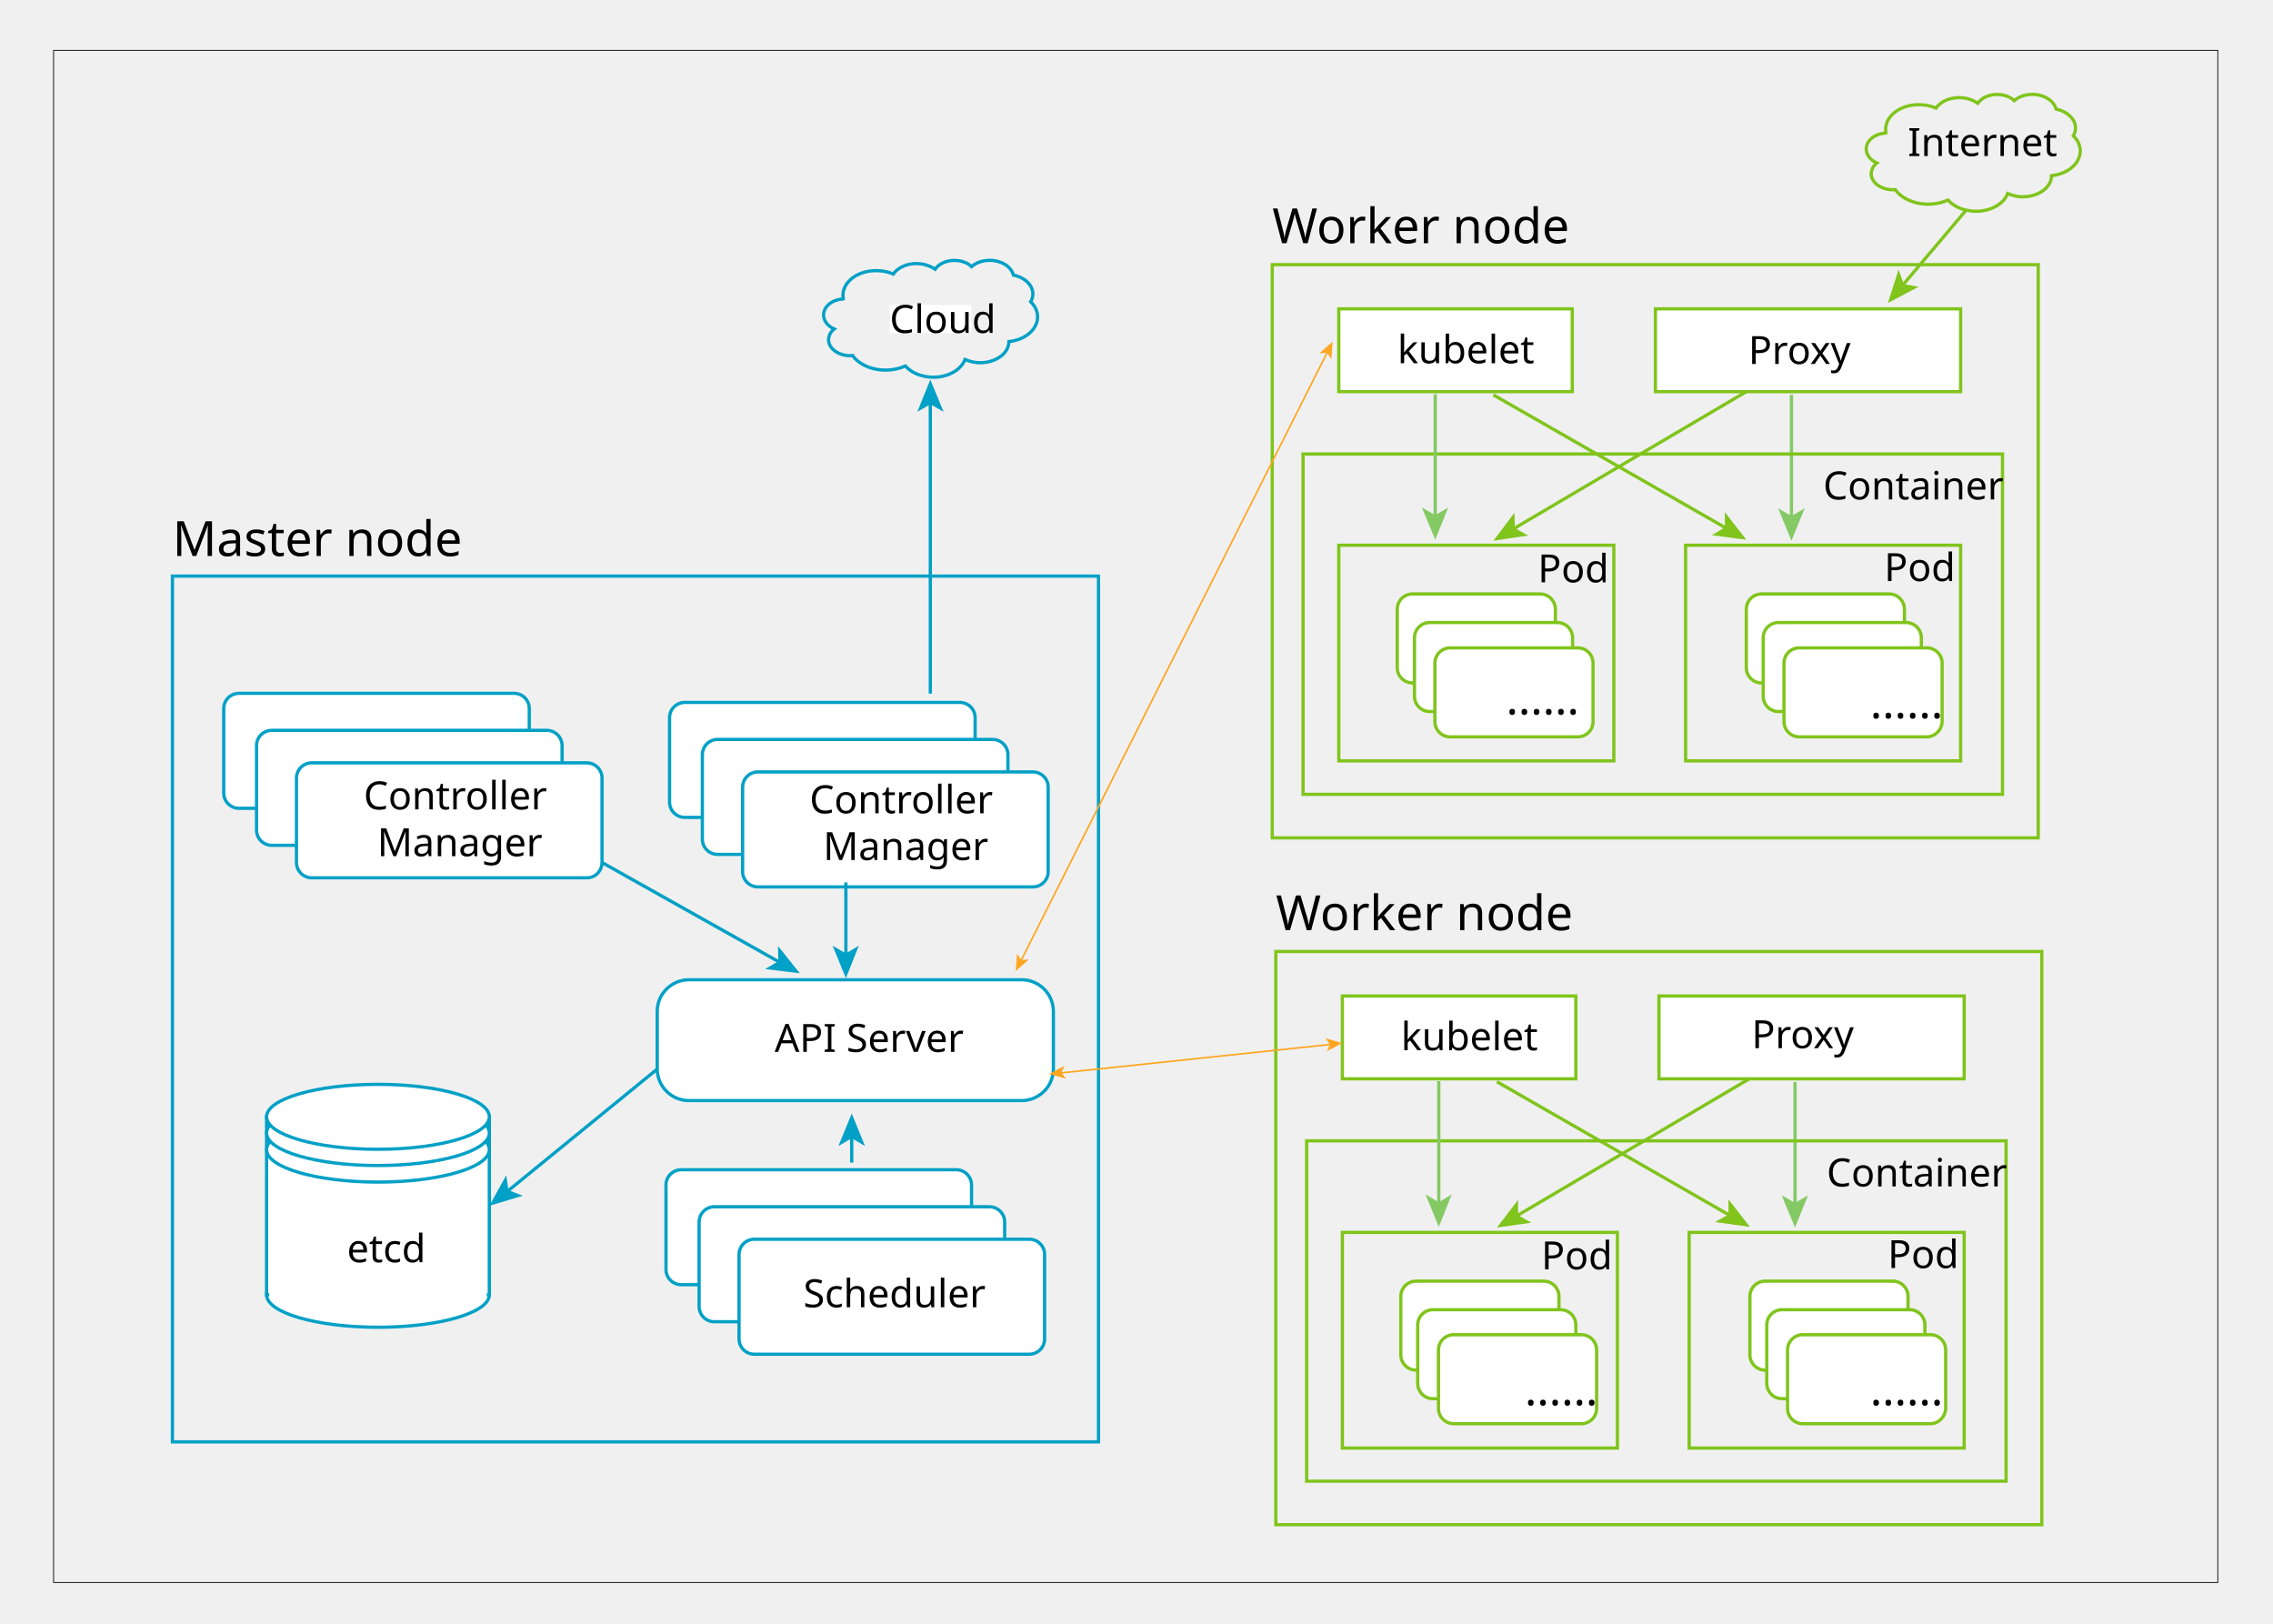
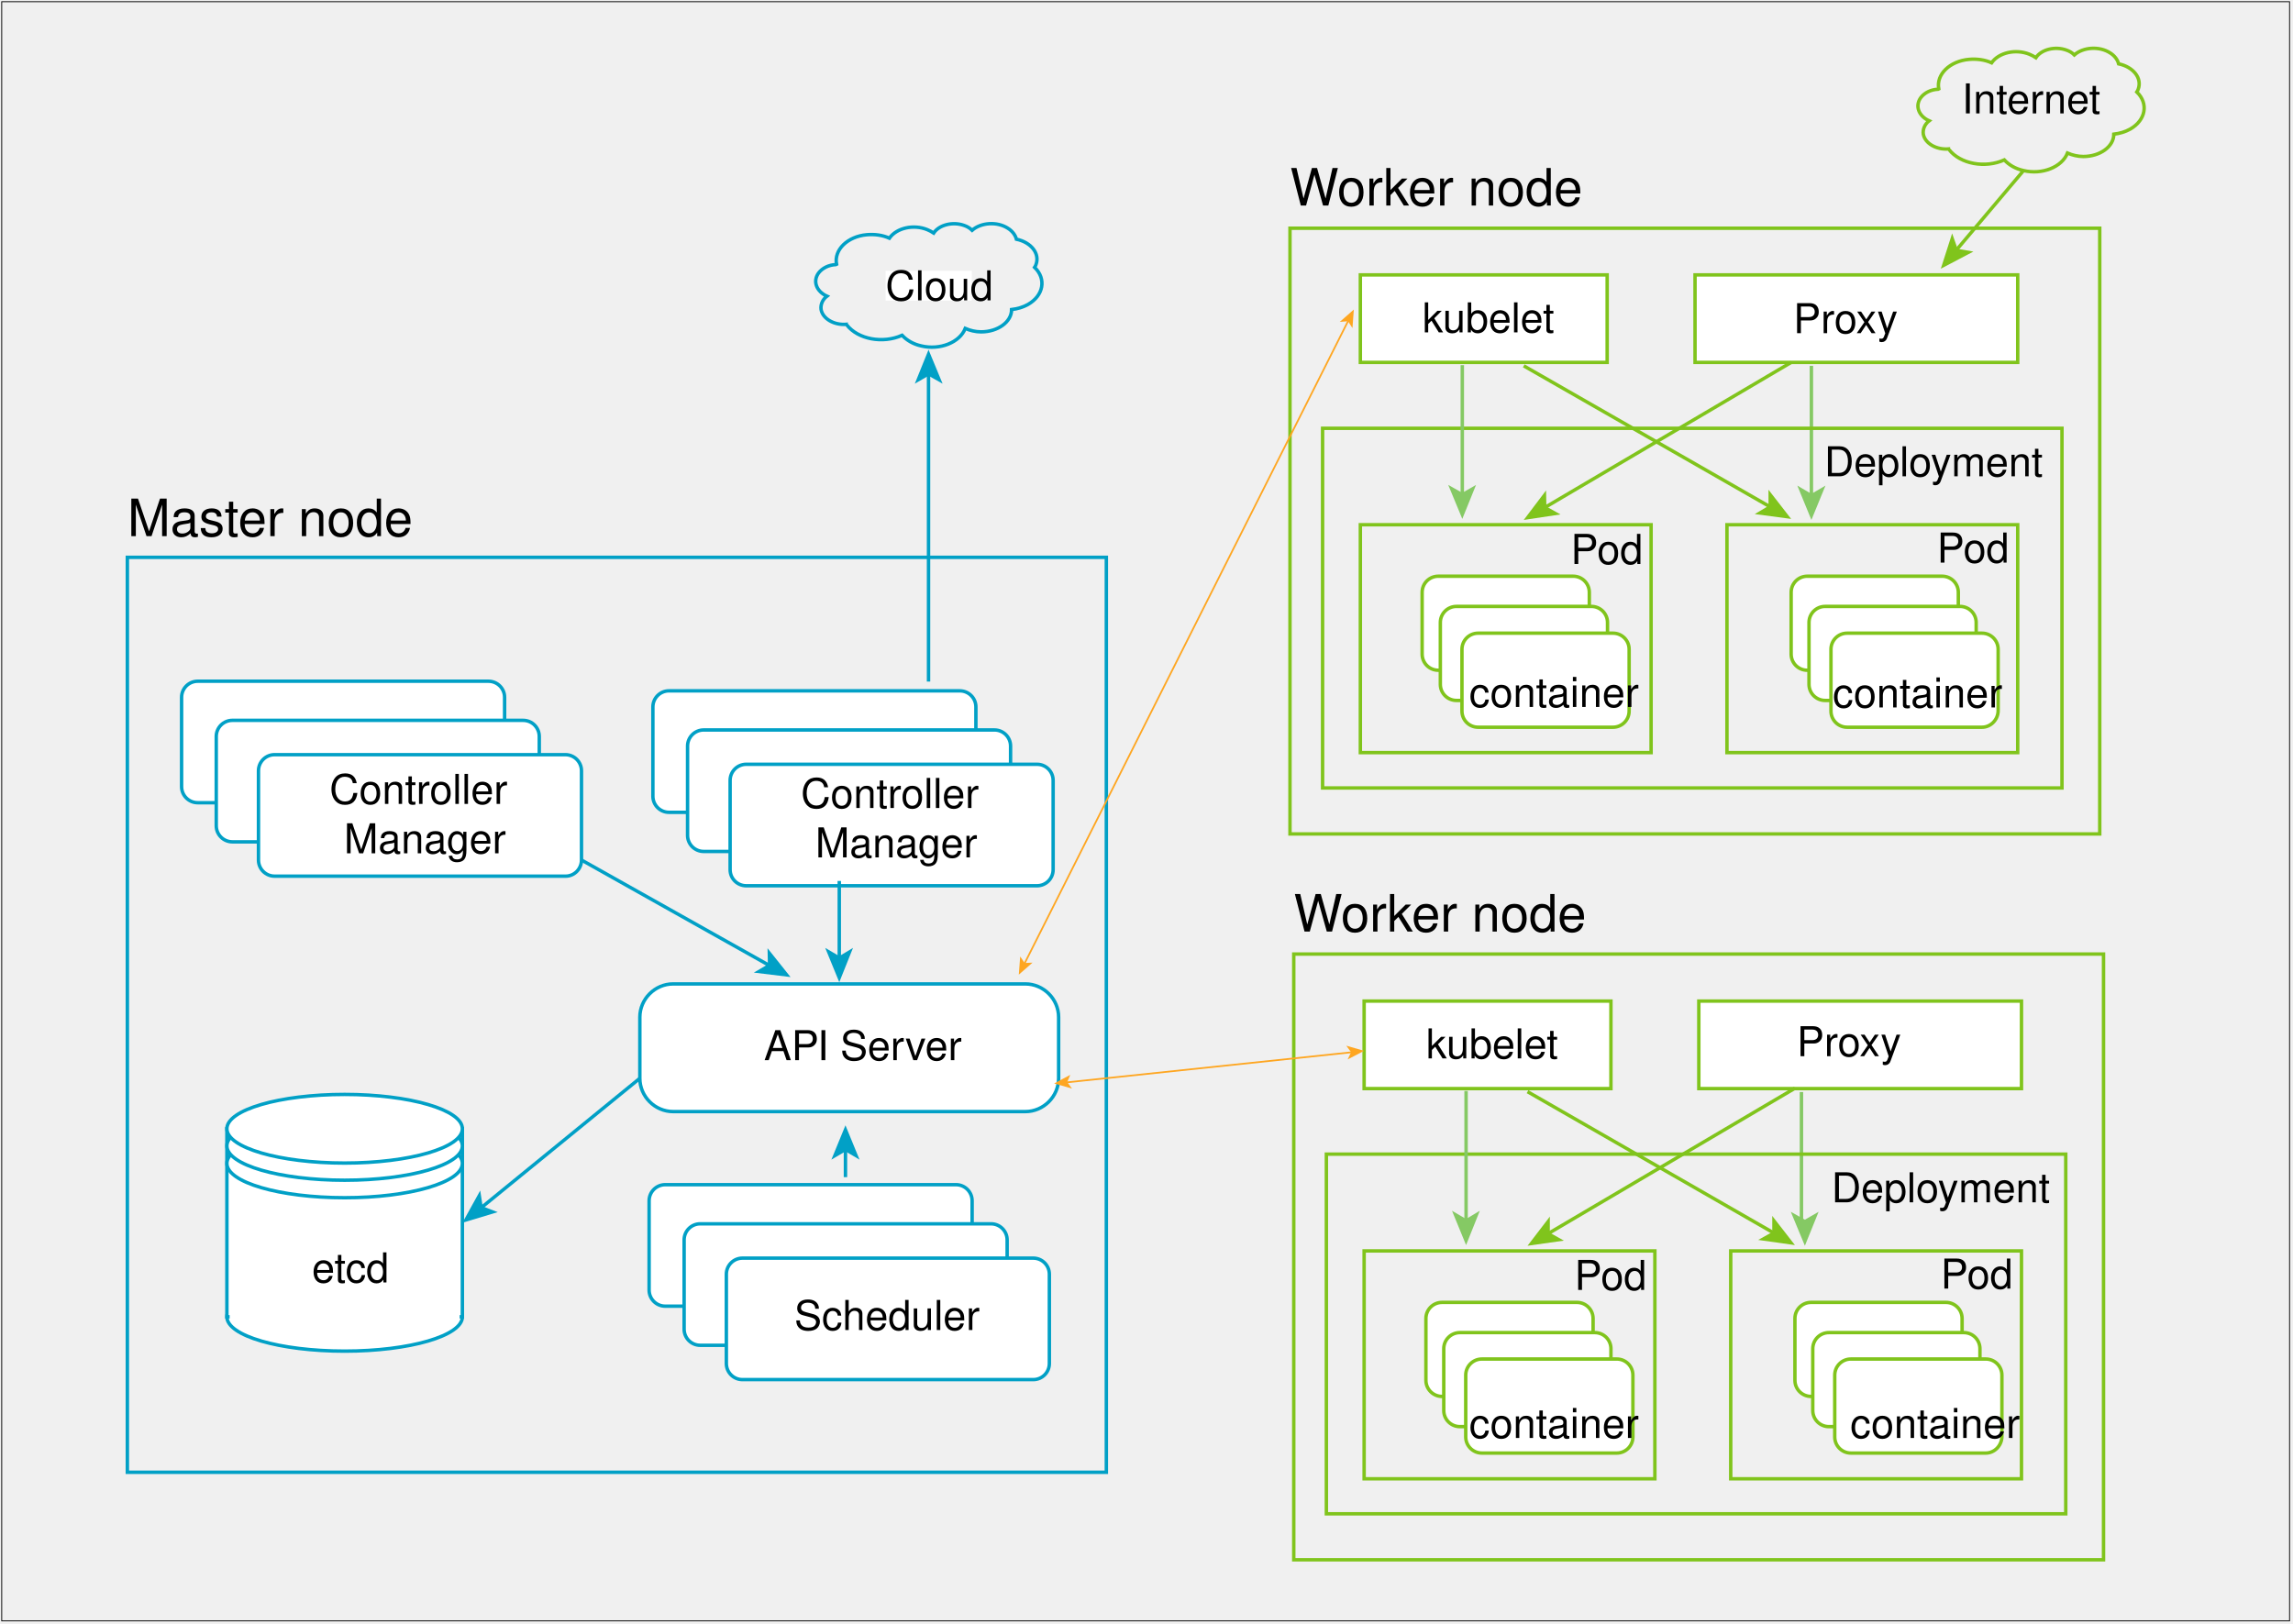
- <svg xmlns="http://www.w3.org/2000/svg" version="1.1" id="Layer_1" x="0px" y="0px" viewBox="0 0 700 500" style="enable-background:new 0 0 700 500;" xml:space="preserve">
-   <style type="text/css">
- 	.st0{fill:none;stroke:#7DB6D6;stroke-width:1.045;stroke-miterlimit:10;stroke-dasharray:2.089,1.045;}
- 	.st1{fill:none;stroke:#7DB6D6;stroke-miterlimit:10;stroke-dasharray:2,1;}
- 	.st2{fill:none;stroke:#01A0C6;stroke-miterlimit:10;}
- 	.st3{fill:#FFFFFF;stroke:#01A0C6;stroke-miterlimit:10;}
- 	.st4{font-family:'MyriadPro-Regular';}
- 	.st5{font-size:12px;}
- 	.st6{fill:#FFFFFF;stroke:#FFFFFF;stroke-width:2;stroke-miterlimit:10;}
- 	.st7{font-size:15px;}
- 	.st8{fill:none;stroke:#85C964;stroke-miterlimit:10;}
- 	.st9{fill:#85C964;}
- 	.st10{fill:none;stroke:#80C41C;stroke-miterlimit:10;}
- 	.st11{fill:#FFFFFF;stroke:#80C41C;stroke-miterlimit:10;}
- 	.st12{fill:none;}
- 	.st13{fill:#80C41C;}
- 	.st14{fill:none;stroke:#FEA621;stroke-width:0.5;stroke-miterlimit:10;}
- 	.st15{fill:#FEA621;}
- 	.st16{fill:#01A0C6;}
- 	.st17{font-size:14px;}
- 	.st18{fill:#FFFFFF;}
- 	.st19{fill:none;stroke:#80C41C;stroke-miterlimit:8;}
- 	.st20{fill:none;stroke:#01A0C6;stroke-miterlimit:8;}
- 	.st21{fill:none;stroke:#000000;stroke-width:0.25;stroke-miterlimit:10;}
- </style>
-   <path id="XMLID_55_" class="st0" d="M327.8,107" />
-   <path id="XMLID_38_" class="st1" d="M328.1,113.2" />
-   <rect x="53.1" y="177.4" class="st2" width="285.2" height="266.6" />
-   <g>
-     <g>
-       <path class="st3" d="M158.3,248.9H73.6c-2.6,0-4.7-2.1-4.7-4.7v-26c0-2.6,2.1-4.7,4.7-4.7h84.7c2.6,0,4.7,2.1,4.7,4.7v26    C163,246.8,160.9,248.9,158.3,248.9z" />
-       <path class="st3" d="M168.4,260.3H83.7c-2.6,0-4.7-2.1-4.7-4.7v-26c0-2.6,2.1-4.7,4.7-4.7h84.7c2.6,0,4.7,2.1,4.7,4.7v26    C173.1,258.2,171,260.3,168.4,260.3z" />
-       <path class="st3" d="M180.8,270.3H96c-2.6,0-4.7-2.1-4.7-4.7v-26c0-2.6,2.1-4.7,4.7-4.7h84.7c2.6,0,4.7,2.1,4.7,4.7v26    C185.4,268.2,183.3,270.3,180.8,270.3z" />
-     </g>
-     <text transform="matrix(1 0 0 1 111.9868 249.2421)">
-       <tspan x="0" y="0" class="st4 st5">Controller </tspan>
-       <tspan x="4.2" y="14.4" class="st4 st5">Manager</tspan>
-     </text>
-   </g>
-   <g>
-     <g>
-       <path class="st3" d="M295.6,251.7h-84.7c-2.6,0-4.7-2.1-4.7-4.7v-26c0-2.6,2.1-4.7,4.7-4.7h84.7c2.6,0,4.7,2.1,4.7,4.7v26    C300.3,249.6,298.2,251.7,295.6,251.7z" />
-       <path class="st3" d="M305.8,263.1H221c-2.6,0-4.7-2.1-4.7-4.7v-26c0-2.6,2.1-4.7,4.7-4.7h84.7c2.6,0,4.7,2.1,4.7,4.7v26    C310.4,261,308.3,263.1,305.8,263.1z" />
-       <path class="st3" d="M318.1,273.1h-84.7c-2.6,0-4.7-2.1-4.7-4.7v-26c0-2.6,2.1-4.7,4.7-4.7h84.7c2.6,0,4.7,2.1,4.7,4.7v26    C322.8,271,320.7,273.1,318.1,273.1z" />
-     </g>
-     <text transform="matrix(1 0 0 1 249.3105 250.4329)">
-       <tspan x="0" y="0" class="st4 st5">Controller </tspan>
-       <tspan x="4.2" y="14.4" class="st4 st5">Manager</tspan>
-     </text>
-   </g>
-   <g>
-     <ellipse class="st3" cx="116.4" cy="398.7" rx="34.3" ry="10" />
-     <rect x="82.1" y="343.9" class="st3" width="68.6" height="54.8" />
-     <line class="st6" x1="82.9" y1="398.7" x2="149.9" y2="398.7" />
-     <ellipse class="st3" cx="116.4" cy="354" rx="34.3" ry="10" />
-     <ellipse class="st3" cx="116.4" cy="348.9" rx="34.3" ry="10" />
-     <ellipse class="st3" cx="116.4" cy="343.9" rx="34.3" ry="10" />
-   </g>
-   <text transform="matrix(1 0 0 1 106.8689 388.6827)" class="st4 st5">etcd</text>
-   <path class="st3" d="M314.7,338.9H212.1c-5.3,0-9.7-4.4-9.7-9.7v-17.8c0-5.3,4.4-9.7,9.7-9.7h102.6c5.3,0,9.7,4.4,9.7,9.7v17.8  C324.4,334.5,320,338.9,314.7,338.9z" />
-   <text transform="matrix(1 0 0 1 238.549 323.9108)" class="st4 st5">API Server</text>
-   <g>
-     <g>
-       <path class="st3" d="M294.5,395.6h-84.7c-2.6,0-4.7-2.1-4.7-4.7v-26c0-2.6,2.1-4.7,4.7-4.7h84.7c2.6,0,4.7,2.1,4.7,4.7v26    C299.2,393.5,297.1,395.6,294.5,395.6z" />
-       <path class="st3" d="M304.7,407h-84.7c-2.6,0-4.7-2.1-4.7-4.7v-26c0-2.6,2.1-4.7,4.7-4.7h84.7c2.6,0,4.7,2.1,4.7,4.7v26    C309.3,404.9,307.2,407,304.7,407z" />
-       <path class="st3" d="M317,417h-84.7c-2.6,0-4.7-2.1-4.7-4.7v-26c0-2.6,2.1-4.7,4.7-4.7H317c2.6,0,4.7,2.1,4.7,4.7v26    C321.7,414.9,319.6,417,317,417z" />
-     </g>
-     <text transform="matrix(1 0 0 1 247.4041 402.5417)" class="st4 st5">Scheduler</text>
-   </g>
-   <text transform="matrix(1 0 0 1 53.1327 171.2151)" class="st4 st7">Master node</text>
-   <g>
-     <g>
-       <g id="XMLID_81_">
-         <g>
-           <path class="st8" d="M551.7,159.4c0-21.9,0-37.8,0-37.8s0,0.1,0,0.1" />
+ <svg xmlns="http://www.w3.org/2000/svg" width="668px" height="473px" viewBox="0 0 668 473" version="1.1">
+   <g id="Page-1" stroke="none" stroke-width="1" fill="none" fill-rule="evenodd">
+     <g id="k8s-archi-diagram">
+       <rect id="Rectangle" stroke="#01A0C6" x="37.1" y="162.4" width="285.2" height="266.6" />
+       <g id="Group" transform="translate(52, 198)">
+         <g fill="#FFFFFF" fill-rule="nonzero" id="Path" stroke="#01A0C6">
+           <path d="M90.3,35.9 L5.6,35.9 C3,35.9 0.9,33.8 0.9,31.2 L0.9,5.2 C0.9,2.6 3,0.5 5.6,0.5 L90.3,0.5 C92.9,0.5 95,2.6 95,5.2 L95,31.2 C95,33.8 92.9,35.9 90.3,35.9 Z" />
+           <path d="M100.4,47.3 L15.7,47.3 C13.1,47.3 11,45.2 11,42.6 L11,16.6 C11,14 13.1,11.9 15.7,11.9 L100.4,11.9 C103,11.9 105.1,14 105.1,16.6 L105.1,42.6 C105.1,45.2 103,47.3 100.4,47.3 Z" />
+           <path d="M112.8,57.3 L28,57.3 C25.4,57.3 23.3,55.2 23.3,52.6 L23.3,26.6 C23.3,24 25.4,21.9 28,21.9 L112.7,21.9 C115.3,21.9 117.4,24 117.4,26.6 L117.4,52.6 C117.4,55.2 115.3,57.3 112.8,57.3 Z" />
+         </g>
+         <g transform="translate(43.9868, 25.2421)" fill="#000000" font-family="Helvetica" font-size="12" font-weight="normal">
+           <text id="Controller">
+             <tspan x="0" y="11">Controller</tspan>
+           </text>
+           <text id="Manager">
+             <tspan x="4.2" y="25.4">Manager</tspan>
+           </text>
+         </g>
+       </g>
+       <g id="Group" transform="translate(190, 201)">
+         <g fill="#FFFFFF" fill-rule="nonzero" id="Path" stroke="#01A0C6">
+           <path d="M89.6,35.7 L4.9,35.7 C2.3,35.7 0.2,33.6 0.2,31 L0.2,5 C0.2,2.4 2.3,0.3 4.9,0.3 L89.6,0.3 C92.2,0.3 94.3,2.4 94.3,5 L94.3,31 C94.3,33.6 92.2,35.7 89.6,35.7 Z" />
+           <path d="M99.8,47.1 L15,47.1 C12.4,47.1 10.3,45 10.3,42.4 L10.3,16.4 C10.3,13.8 12.4,11.7 15,11.7 L99.7,11.7 C102.3,11.7 104.4,13.8 104.4,16.4 L104.4,42.4 C104.4,45 102.3,47.1 99.8,47.1 Z" />
+           <path d="M112.1,57.1 L27.4,57.1 C24.8,57.1 22.7,55 22.7,52.4 L22.7,26.4 C22.7,23.8 24.8,21.7 27.4,21.7 L112.1,21.7 C114.7,21.7 116.8,23.8 116.8,26.4 L116.8,52.4 C116.8,55 114.7,57.1 112.1,57.1 Z" />
+         </g>
+         <g transform="translate(43.3105, 23.4329)" fill="#000000" font-family="Helvetica" font-size="12" font-weight="normal">
+           <text id="Controller">
+             <tspan x="0" y="11">Controller</tspan>
+           </text>
+           <text id="Manager">
+             <tspan x="4.2" y="25.4">Manager</tspan>
+           </text>
+         </g>
+       </g>
+       <g id="Group" transform="translate(66, 318)" fill="#FFFFFF" fill-rule="nonzero">
+         <ellipse id="Oval" stroke="#01A0C6" cx="34.4" cy="65.7" rx="34.3" ry="10" />
+         <rect id="Rectangle" stroke="#01A0C6" x="0.1" y="10.9" width="68.6" height="54.8" />
+         <path d="M0.9,65.7 L67.9,65.7" id="Path" stroke="#FFFFFF" stroke-width="2" />
+         <ellipse id="Oval" stroke="#01A0C6" cx="34.4" cy="21" rx="34.3" ry="10" />
+         <ellipse id="Oval" stroke="#01A0C6" cx="34.4" cy="15.9" rx="34.3" ry="10" />
+         <ellipse id="Oval" stroke="#01A0C6" cx="34.4" cy="10.9" rx="34.3" ry="10" />
+       </g>
+       <text id="etcd" fill="#000000" font-family="Helvetica" font-size="12" font-weight="normal">
+         <tspan x="90.869" y="373.683">etcd</tspan>
+       </text>
+       <path d="M298.7,323.9 L196.1,323.9 C190.8,323.9 186.4,319.5 186.4,314.2 L186.4,296.4 C186.4,291.1 190.8,286.7 196.1,286.7 L298.7,286.7 C304,286.7 308.4,291.1 308.4,296.4 L308.4,314.2 C308.4,319.5 304,323.9 298.7,323.9 Z" id="Path" stroke="#01A0C6" fill="#FFFFFF" fill-rule="nonzero" />
+       <text id="API-Server" fill="#000000" font-family="Helvetica" font-size="12" font-weight="normal">
+         <tspan x="222.549" y="308.911">API Server</tspan>
+       </text>
+       <g id="Group" transform="translate(189, 345)">
+         <g fill="#FFFFFF" fill-rule="nonzero" id="Path" stroke="#01A0C6">
+           <path d="M89.5,35.6 L4.8,35.6 C2.2,35.6 0.1,33.5 0.1,30.9 L0.1,4.9 C0.1,2.3 2.2,0.2 4.8,0.2 L89.5,0.2 C92.1,0.2 94.2,2.3 94.2,4.9 L94.2,30.9 C94.2,33.5 92.1,35.6 89.5,35.6 Z" />
+           <path d="M99.7,47 L15,47 C12.4,47 10.3,44.9 10.3,42.3 L10.3,16.3 C10.3,13.7 12.4,11.6 15,11.6 L99.7,11.6 C102.3,11.6 104.4,13.7 104.4,16.3 L104.4,42.3 C104.3,44.9 102.2,47 99.7,47 Z" />
+           <path d="M112,57 L27.3,57 C24.7,57 22.6,54.9 22.6,52.3 L22.6,26.3 C22.6,23.7 24.7,21.6 27.3,21.6 L112,21.6 C114.6,21.6 116.7,23.7 116.7,26.3 L116.7,52.3 C116.7,54.9 114.6,57 112,57 Z" />
+         </g>
+         <text id="Scheduler" fill="#000000" font-family="Helvetica" font-size="12" font-weight="normal">
+           <tspan x="42.404" y="42.542">Scheduler</tspan>
+         </text>
+       </g>
+       <text id="Master-node" fill="#000000" font-family="Helvetica" font-size="15" font-weight="normal">
+         <tspan x="37.133" y="156.215">Master node</tspan>
+       </text>
+       <g id="Group" transform="translate(296, 44)">
+         <g transform="translate(79, 0)">
+           <g id="XMLID_81_" transform="translate(148, 62)">
+             <g id="Group">
+               <path d="M4.7,38.4 C4.7,16.5 4.7,0.6 4.7,0.6 C4.7,0.6 4.7,0.7 4.7,0.7" id="Path" stroke="#85C964" />
+               <polygon id="Path" fill="#85C964" fill-rule="nonzero" points="4.7 45.5 8.8 35.5 4.7 37.9 0.6 35.5" />
+             </g>
+           </g>
          <g>
-             <polygon class="st9" points="551.7,166.5 555.8,156.5 551.7,158.9 547.6,156.5      " />
-           </g>
-         </g>
-       </g>
-       <g>
-         <rect x="391.8" y="81.5" class="st10" width="235.9" height="176.5" />
-         <rect x="401.3" y="139.8" class="st10" width="215.4" height="104.8" />
-         <rect x="412.3" y="167.9" class="st10" width="84.7" height="66.4" />
-         <rect x="519.1" y="167.9" class="st10" width="84.7" height="66.4" />
-         <g>
-           <path class="st11" d="M474.3,210.3H435c-2.6,0-4.7-2.1-4.7-4.7v-18c0-2.6,2.1-4.7,4.7-4.7h39.3c2.6,0,4.7,2.1,4.7,4.7v18      C479,208.2,476.9,210.3,474.3,210.3z" />
-           <path class="st11" d="M479.6,219.1h-39.3c-2.6,0-4.7-2.1-4.7-4.7v-18c0-2.6,2.1-4.7,4.7-4.7h39.3c2.6,0,4.7,2.1,4.7,4.7v18      C484.2,217,482.1,219.1,479.6,219.1z" />
-           <path class="st11" d="M485.9,226.9h-39.3c-2.6,0-4.7-2.1-4.7-4.7v-18c0-2.6,2.1-4.7,4.7-4.7h39.3c2.6,0,4.7,2.1,4.7,4.7v18      C490.6,224.8,488.5,226.9,485.9,226.9z" />
-         </g>
-         <g>
-           <path class="st11" d="M581.8,210.3h-39.3c-2.6,0-4.7-2.1-4.7-4.7v-18c0-2.6,2.1-4.7,4.7-4.7h39.3c2.6,0,4.7,2.1,4.7,4.7v18      C586.4,208.2,584.3,210.3,581.8,210.3z" />
-           <path class="st11" d="M587,219.1h-39.3c-2.6,0-4.7-2.1-4.7-4.7v-18c0-2.6,2.1-4.7,4.7-4.7H587c2.6,0,4.7,2.1,4.7,4.7v18      C591.7,217,589.6,219.1,587,219.1z" />
-           <path class="st11" d="M593.4,226.9h-39.3c-2.6,0-4.7-2.1-4.7-4.7v-18c0-2.6,2.1-4.7,4.7-4.7h39.3c2.6,0,4.7,2.1,4.7,4.7v18      C598,224.8,595.9,226.9,593.4,226.9z" />
-         </g>
-         <rect x="412.3" y="95.1" class="st11" width="71.9" height="25.5" />
-         <rect x="509.8" y="95.1" class="st11" width="94" height="25.5" />
-         <text transform="matrix(1 0 0 1 430.3737 111.85)" class="st4 st5">kubelet</text>
-         <text transform="matrix(1 0 0 1 538.4372 112.0789)" class="st4 st5">Proxy</text>
-         <line class="st12" x1="435.6" y1="120.6" x2="435.6" y2="169.7" />
-         <text transform="matrix(1 0 0 1 391.8131 74.896)" class="st4 st7">Worker node</text>
-         <text transform="matrix(1 0 0 1 561.4567 153.7864)" class="st4 st5">Container</text>
-         <text transform="matrix(1 0 0 1 473.5824 179.3193)" class="st4 st5">Pod</text>
-         <text transform="matrix(1 0 0 1 580.2664 178.9298)" class="st4 st5">Pod</text>
-       </g>
-       <g id="XMLID_1_">
-         <g>
-           <path class="st8" d="M442,159.2c0-21.9,0-37.8,0-37.8s0,0.1,0,0.1" />
+             <rect id="Rectangle" stroke="#80C41C" x="0.8" y="22.5" width="235.9" height="176.5" />
+             <rect id="Rectangle" stroke="#80C41C" x="10.3" y="80.8" width="215.4" height="104.8" />
+             <rect id="Rectangle" stroke="#80C41C" x="21.3" y="108.9" width="84.7" height="66.4" />
+             <rect id="Rectangle" stroke="#80C41C" x="128.1" y="108.9" width="84.7" height="66.4" />
+             <g transform="translate(39, 123)" fill="#FFFFFF" fill-rule="nonzero" id="Path" stroke="#80C41C">
+               <path d="M44.3,28.3 L5,28.3 C2.4,28.3 0.3,26.2 0.3,23.6 L0.3,5.6 C0.3,3 2.4,0.9 5,0.9 L44.3,0.9 C46.9,0.9 49,3 49,5.6 L49,23.6 C49,26.2 46.9,28.3 44.3,28.3 Z" />
+               <path d="M49.6,37.1 L10.3,37.1 C7.7,37.1 5.6,35 5.6,32.4 L5.6,14.4 C5.6,11.8 7.7,9.7 10.3,9.7 L49.6,9.7 C52.2,9.7 54.3,11.8 54.3,14.4 L54.3,32.4 C54.2,35 52.1,37.1 49.6,37.1 Z" />
+               <path d="M55.9,44.9 L16.6,44.9 C14,44.9 11.9,42.8 11.9,40.2 L11.9,22.2 C11.9,19.6 14,17.5 16.6,17.5 L55.9,17.5 C58.5,17.5 60.6,19.6 60.6,22.2 L60.6,40.2 C60.6,42.8 58.5,44.9 55.9,44.9 Z" />
+             </g>
+             <g transform="translate(146, 123)" fill="#FFFFFF" fill-rule="nonzero" id="Path" stroke="#80C41C">
+               <path d="M44.8,28.3 L5.5,28.3 C2.9,28.3 0.8,26.2 0.8,23.6 L0.8,5.6 C0.8,3 2.9,0.9 5.5,0.9 L44.8,0.9 C47.4,0.9 49.5,3 49.5,5.6 L49.5,23.6 C49.4,26.2 47.3,28.3 44.8,28.3 Z" />
+               <path d="M50,37.1 L10.7,37.1 C8.1,37.1 6,35 6,32.4 L6,14.4 C6,11.8 8.1,9.7 10.7,9.7 L50,9.7 C52.6,9.7 54.7,11.8 54.7,14.4 L54.7,32.4 C54.7,35 52.6,37.1 50,37.1 Z" />
+               <path d="M56.4,44.9 L17.1,44.9 C14.5,44.9 12.4,42.8 12.4,40.2 L12.4,22.2 C12.4,19.6 14.5,17.5 17.1,17.5 L56.4,17.5 C59,17.5 61.1,19.6 61.1,22.2 L61.1,40.2 C61,42.8 58.9,44.9 56.4,44.9 Z" />
+             </g>
+             <rect id="Rectangle" stroke="#80C41C" fill="#FFFFFF" fill-rule="nonzero" x="21.3" y="36.1" width="71.9" height="25.5" />
+             <rect id="Rectangle" stroke="#80C41C" fill="#FFFFFF" fill-rule="nonzero" x="118.8" y="36.1" width="94" height="25.5" />
+             <text id="kubelet" fill="#000000" font-family="Helvetica" font-size="12" font-weight="normal">
+               <tspan x="39.374" y="52.85">kubelet</tspan>
+             </text>
+             <text id="Proxy" fill="#000000" font-family="Helvetica" font-size="12" font-weight="normal">
+               <tspan x="147.437" y="53.079">Proxy</tspan>
+             </text>
+             <path d="M44.6,61.6 L44.6,110.7" id="Path" />
+             <text id="Worker-node" fill="#000000" font-family="Helvetica" font-size="15" font-weight="normal">
+               <tspan x="0.813" y="15.896">Worker node</tspan>
+             </text>
+             <text id="Deployment" fill="#000000" font-family="Helvetica" font-size="12" font-weight="normal">
+               <tspan x="156.457" y="94.786">Deployment</tspan>
+             </text>
+             <text id="Pod" fill="#000000" font-family="Helvetica" font-size="12" font-weight="normal">
+               <tspan x="82.582" y="120.319">Pod</tspan>
+             </text>
+             <text id="Pod" fill="#000000" font-family="Helvetica" font-size="12" font-weight="normal">
+               <tspan x="189.266" y="119.93">Pod</tspan>
+             </text>
+           </g>
+           <g id="XMLID_1_" transform="translate(46, 62)">
+             <g id="Group">
+               <path d="M5,38.2 C5,16.3 5,0.4 5,0.4 C5,0.4 5,0.5 5,0.5" id="Path" stroke="#85C964" />
+               <polygon id="Path" fill="#85C964" fill-rule="nonzero" points="5 45.2 9 35.3 5 37.6 0.9 35.3" />
+             </g>
+           </g>
+         </g>
+         <g transform="translate(147, 62)" id="Path">
+           <path d="M0.9,0.6 L72.7,41.7" stroke="#80C41C" />
+           <polygon fill="#80C41C" fill-rule="nonzero" points="78.8 45.2 68.2 43.8 72.2 41.4 72.2 36.7" />
+         </g>
+         <g transform="translate(147, 61)" id="Path">
+           <path d="M78.8,0.6 L7,42.9" stroke="#80C41C" />
+           <polygon fill="#80C41C" fill-rule="nonzero" points="0.9 46.5 7.4 37.9 7.5 42.6 11.6 44.9" />
+         </g>
+         <g transform="translate(0, 46)" id="Path">
+           <path d="M2.4,190.9 L96.8,3.4" stroke="#FEA621" stroke-width="0.5" />
+           <polygon fill="#FEA621" fill-rule="nonzero" points="0.8 194 4.8 190.5 2.5 190.6 1.2 188.7" />
+           <polygon fill="#FEA621" fill-rule="nonzero" points="98.4 0.2 98 5.6 96.7 3.6 94.3 3.8" />
+         </g>
+       </g>
+       <g id="Group" transform="translate(240, 256)">
+         <path d="M4.5,0.7 L4.5,23.1" id="Path" stroke="#01A0C6" />
+         <polygon id="Path" fill="#01A0C6" fill-rule="nonzero" points="4.5 30.2 0.4 20.2 4.5 22.6 8.5 20.2" />
+       </g>
+       <g id="Group" transform="translate(169, 250)">
+         <path d="M0.4,0.6 L55.1,31.3" id="Path" stroke="#01A0C6" />
+         <polygon id="Path" fill="#01A0C6" fill-rule="nonzero" points="61.3 34.7 50.6 33.4 54.7 31 54.6 26.3" />
+       </g>
+       <g id="Group" transform="translate(134, 314)">
+         <path d="M52.4,0.2 L6.2,37.9" id="Path" stroke="#01A0C6" />
+         <polygon id="Path" fill="#01A0C6" fill-rule="nonzero" points="0.7 42.3 5.9 32.9 6.6 37.5 11 39.2" />
+       </g>
+       <g id="Group" transform="translate(242, 327)">
+         <path d="M4.3,16 L4.3,8" id="Path" stroke="#01A0C6" />
+         <polygon id="Path" fill="#01A0C6" fill-rule="nonzero" points="4.3 0.9 8.4 10.9 4.3 8.5 0.2 10.9" />
+       </g>
+       <g id="Group" transform="translate(307, 256)">
+         <g transform="translate(69, 0)">
+           <g id="XMLID_5_" transform="translate(145, 62)">
+             <g id="Group">
+               <path d="M3.8,38 C3.8,16.1 3.8,0.2 3.8,0.2 C3.8,0.2 3.8,0.3 3.8,0.3" id="Path" stroke="#85C964" />
+               <polygon id="Path" fill="#85C964" fill-rule="nonzero" points="4.8 45 8.8 35.1 4.8 37.4 0.7 35.1" />
+             </g>
+           </g>
          <g>
-             <polygon class="st9" points="442,166.2 446,156.3 442,158.6 437.9,156.3      " />
-           </g>
-         </g>
-       </g>
-     </g>
-     <g>
-       <g>
-         <line class="st10" x1="459.9" y1="121.6" x2="531.7" y2="162.7" />
-         <g>
-           <polygon class="st13" points="537.8,166.2 527.2,164.8 531.2,162.4 531.2,157.7     " />
-         </g>
-       </g>
-     </g>
-     <g>
-       <g>
-         <line class="st10" x1="537.8" y1="120.6" x2="466" y2="162.9" />
-         <g>
-           <polygon class="st13" points="459.9,166.5 466.4,157.9 466.5,162.6 470.6,164.9     " />
-         </g>
-       </g>
-     </g>
-     <g>
-       <g>
-         <line class="st14" x1="314.4" y1="295.9" x2="408.8" y2="108.4" />
-         <g>
-           <polygon class="st15" points="312.8,299 316.8,295.5 314.5,295.6 313.2,293.7     " />
-         </g>
-         <g>
-           <polygon class="st15" points="410.4,105.2 410,110.6 408.7,108.6 406.3,108.8     " />
-         </g>
-       </g>
+             <rect id="Rectangle" stroke="#80C41C" x="0.9" y="22" width="235.9" height="176.5" />
+             <rect id="Rectangle" stroke="#80C41C" x="10.4" y="80.3" width="215.4" height="104.8" />
+             <rect id="Rectangle" stroke="#80C41C" x="21.4" y="108.5" width="84.7" height="66.4" />
+             <rect id="Rectangle" stroke="#80C41C" x="128.2" y="108.5" width="84.7" height="66.4" />
+             <g transform="translate(39, 123)" fill="#FFFFFF" fill-rule="nonzero" id="Path" stroke="#80C41C">
+               <path d="M44.4,27.9 L5.1,27.9 C2.5,27.9 0.4,25.8 0.4,23.2 L0.4,5.2 C0.4,2.6 2.5,0.5 5.1,0.5 L44.4,0.5 C47,0.5 49.1,2.6 49.1,5.2 L49.1,23.2 C49.1,25.8 47,27.9 44.4,27.9 Z" />
+               <path d="M49.6,36.7 L10.3,36.7 C7.7,36.7 5.6,34.6 5.6,32 L5.6,14 C5.6,11.4 7.7,9.3 10.3,9.3 L49.6,9.3 C52.2,9.3 54.3,11.4 54.3,14 L54.3,32 C54.3,34.6 52.2,36.7 49.6,36.7 Z" />
+               <path d="M56,44.4 L16.7,44.4 C14.1,44.4 12,42.3 12,39.7 L12,21.7 C12,19.1 14.1,17 16.7,17 L56,17 C58.6,17 60.7,19.1 60.7,21.7 L60.7,39.7 C60.7,42.3 58.6,44.4 56,44.4 Z" />
+             </g>
+             <g transform="translate(146, 123)" fill="#FFFFFF" fill-rule="nonzero" id="Path" stroke="#80C41C">
+               <path d="M44.9,27.9 L5.6,27.9 C3,27.9 0.9,25.8 0.9,23.2 L0.9,5.2 C0.9,2.6 3,0.5 5.6,0.5 L44.9,0.5 C47.5,0.5 49.6,2.6 49.6,5.2 L49.6,23.2 C49.5,25.8 47.4,27.9 44.9,27.9 Z" />
+               <path d="M50.1,36.7 L10.8,36.7 C8.2,36.7 6.1,34.6 6.1,32 L6.1,14 C6.1,11.4 8.2,9.3 10.8,9.3 L50.1,9.3 C52.7,9.3 54.8,11.4 54.8,14 L54.8,32 C54.8,34.6 52.7,36.7 50.1,36.7 Z" />
+               <path d="M56.5,44.4 L17.2,44.4 C14.6,44.4 12.5,42.3 12.5,39.7 L12.5,21.7 C12.5,19.1 14.6,17 17.2,17 L56.5,17 C59.1,17 61.2,19.1 61.2,21.7 L61.2,39.7 C61.1,42.3 59,44.4 56.5,44.4 Z" />
+             </g>
+             <rect id="Rectangle" stroke="#80C41C" fill="#FFFFFF" fill-rule="nonzero" x="21.4" y="35.7" width="71.9" height="25.5" />
+             <rect id="Rectangle" stroke="#80C41C" fill="#FFFFFF" fill-rule="nonzero" x="118.9" y="35.7" width="94" height="25.5" />
+             <text id="kubelet" fill="#000000" font-family="Helvetica" font-size="12" font-weight="normal">
+               <tspan x="39.458" y="52.397">kubelet</tspan>
+             </text>
+             <text id="Proxy" fill="#000000" font-family="Helvetica" font-size="12" font-weight="normal">
+               <tspan x="147.437" y="51.765">Proxy</tspan>
+             </text>
+             <path d="M44.7,61.1 L44.7,110.3" id="Path" />
+             <text id="Worker-node" fill="#000000" font-family="Helvetica" font-size="15" font-weight="normal">
+               <tspan x="0.898" y="15.443">Worker node</tspan>
+             </text>
+             <text id="Deployment" fill="#000000" font-family="Helvetica" font-size="12" font-weight="normal">
+               <tspan x="157.541" y="94.333">Deployment</tspan>
+             </text>
+             <text id="Pod" fill="#000000" font-family="Helvetica" font-size="12" font-weight="normal">
+               <tspan x="82.667" y="119.866">Pod</tspan>
+             </text>
+             <text id="Pod" fill="#000000" font-family="Helvetica" font-size="12" font-weight="normal">
+               <tspan x="189.351" y="119.476">Pod</tspan>
+             </text>
+           </g>
+           <g id="XMLID_3_" transform="translate(47, 61)">
+             <g id="Group">
+               <path d="M4.1,38.7 C4.1,16.8 4.1,0.9 4.1,0.9 C4.1,0.9 4.1,1 4.1,1" id="Path" stroke="#85C964" />
+               <polygon id="Path" fill="#85C964" fill-rule="nonzero" points="4.1 45.8 8.1 35.8 4.1 38.2 0 35.8" />
+             </g>
+           </g>
+         </g>
+         <g transform="translate(138, 62)" id="Path">
+           <path d="M0,0.1 L71.8,41.3" stroke="#80C41C" />
+           <polygon fill="#80C41C" fill-rule="nonzero" points="77.9 44.8 67.2 43.3 71.3 41 71.3 36.3" />
+         </g>
+         <g transform="translate(138, 61)" id="Path">
+           <path d="M77.9,0.1 L6.1,42.4" stroke="#80C41C" />
+           <polygon fill="#80C41C" fill-rule="nonzero" points="0 46 6.5 37.5 6.5 42.2 10.6 44.5" />
+         </g>
+         <g transform="translate(0, 48)" id="Path">
+           <path d="M3.6,11.4 L86.9,2.6" stroke="#FEA621" stroke-width="0.5" />
+           <polygon fill="#FEA621" fill-rule="nonzero" points="0.1 11.7 5.3 13.2 3.9 11.3 4.8 9.2" />
+           <polygon fill="#FEA621" fill-rule="nonzero" points="90.4 2.2 85.6 4.7 86.6 2.6 85.2 0.7" />
+         </g>
+       </g>
+       <text id="container" fill="#000000" font-family="Helvetica" font-size="12" font-weight="normal">
+         <tspan x="533.901" y="206.14">container</tspan>
+       </text>
+       <text id="container" fill="#000000" font-family="Helvetica" font-size="12" font-weight="normal">
+         <tspan x="428" y="206">container</tspan>
+       </text>
+       <text id="container" fill="#000000" font-family="Helvetica" font-size="12" font-weight="normal">
+         <tspan x="428" y="419">container</tspan>
+       </text>
+       <text id="container" fill="#000000" font-family="Helvetica" font-size="12" font-weight="normal">
+         <tspan x="539" y="419">container</tspan>
+       </text>
+       <rect id="Rectangle" fill="#FFFFFF" fill-rule="nonzero" x="258" y="78.9" width="25.1" height="8.7" />
+       <text id="Cloud" fill="#000000" font-family="Helvetica" font-size="12" font-weight="normal">
+         <tspan x="257.971" y="87.52">Cloud</tspan>
+       </text>
+       <g id="Group" transform="translate(266, 101)">
+         <path d="M4.5,97.6 L4.5,7.9" id="Path" stroke="#01A0C6" />
+         <polygon id="Path" fill="#01A0C6" fill-rule="nonzero" points="4.5 0.9 8.6 10.8 4.5 8.5 0.5 10.8" />
+       </g>
+       <path d="M564.8,25.9 C564,21.7 568,17.8 573.6,17.3 C575.9,17.1 578.2,17.4 580.2,18.3 C582.3,15.3 587.2,14.2 591.2,15.8 C591.9,16.1 592.5,16.4 593.1,16.8 C594.7,14.4 598.7,13.4 602,14.6 C602.9,14.9 603.7,15.4 604.3,16 C606.9,13.7 611.6,13.4 614.7,15.4 C616,16.2 616.9,17.4 617.2,18.6 C621.5,19.5 624.1,22.8 622.9,26 C622.8,26.3 622.7,26.5 622.5,26.8 C626,30.2 625.1,35 620.6,37.6 C619.2,38.4 617.5,38.9 615.8,39.1 C615.8,42.7 611.8,45.6 606.9,45.6 C605.3,45.6 603.7,45.2 602.3,44.6 C600.7,48.7 594.9,51 589.5,49.7 C587.2,49.2 585.3,48.1 583.9,46.6 C578.3,49.1 571.1,47.8 567.8,43.6 C567.8,43.5 567.7,43.5 567.7,43.4 C564.1,43.7 560.8,41.8 560.3,39.1 C560.1,37.7 560.7,36.2 562,35.2 C558.9,33.8 557.8,30.8 559.6,28.4 C560.7,27 562.5,26.1 564.6,26 L564.8,25.9 Z" id="Path" stroke="#80C41C" />
+       <text id="Internet" fill="#000000" font-family="Helvetica" font-size="12" font-weight="normal">
+         <tspan x="571.517" y="33.044">Internet</tspan>
+       </text>
+       <g id="Group" transform="translate(565, 49)">
+         <path d="M24.5,0.7 L4.9,23.9" id="Path" stroke="#80C41C" />
+         <polygon id="Path" fill="#80C41C" fill-rule="nonzero" points="0.4 29.3 3.7 19 5.3 23.5 9.9 24.3" />
+       </g>
+       <path d="M243.7,77 C242.9,72.8 246.9,68.9 252.5,68.4 C254.8,68.2 257.1,68.5 259.1,69.4 C261.2,66.4 266.1,65.3 270.1,66.9 C270.8,67.2 271.4,67.5 272,67.9 C273.6,65.5 277.6,64.5 280.9,65.7 C281.8,66 282.6,66.5 283.2,67.1 C285.8,64.8 290.5,64.5 293.6,66.5 C294.9,67.3 295.8,68.5 296.1,69.7 C300.4,70.6 303,73.9 301.8,77.1 C301.7,77.4 301.6,77.6 301.4,77.9 C304.9,81.3 304,86.1 299.5,88.7 C298.1,89.5 296.4,90 294.7,90.2 C294.7,93.8 290.7,96.7 285.8,96.7 C284.2,96.7 282.6,96.3 281.2,95.7 C279.6,99.8 273.8,102.1 268.4,100.8 C266.1,100.3 264.2,99.2 262.8,97.7 C257.2,100.2 250,98.9 246.7,94.7 C246.7,94.6 246.6,94.6 246.6,94.5 C243,94.8 239.7,92.9 239.2,90.2 C239,88.8 239.6,87.3 240.9,86.3 C237.8,84.9 236.7,81.9 238.5,79.5 C239.6,78.1 241.4,77.2 243.5,77.1 L243.7,77 Z" id="Path" stroke="#01A0C6" />
+       <rect id="Rectangle" stroke="#000000" stroke-width="0.25" x="0.5" y="0.5" width="666.5" height="471.8" />
    </g>
  </g>
-   <g>
-     <g>
-       <line class="st2" x1="260.5" y1="271.7" x2="260.5" y2="294.1" />
-       <g>
-         <polygon class="st16" points="260.5,301.2 256.4,291.2 260.5,293.6 264.5,291.2    " />
-       </g>
-     </g>
-   </g>
-   <g>
-     <g>
-       <line class="st2" x1="185.4" y1="265.6" x2="240.1" y2="296.3" />
-       <g>
-         <polygon class="st16" points="246.3,299.7 235.6,298.4 239.7,296 239.6,291.3    " />
-       </g>
-     </g>
-   </g>
-   <g>
-     <g>
-       <line class="st2" x1="202.4" y1="329.2" x2="156.2" y2="366.9" />
-       <g>
-         <polygon class="st16" points="150.7,371.3 155.9,361.9 156.6,366.5 161,368.2    " />
-       </g>
-     </g>
-   </g>
-   <g>
-     <g>
-       <line class="st2" x1="262.3" y1="358" x2="262.3" y2="350" />
-       <g>
-         <polygon class="st16" points="262.3,342.9 266.4,352.9 262.3,350.5 258.2,352.9    " />
-       </g>
-     </g>
-   </g>
-   <g>
-     <g>
-       <g id="XMLID_5_">
-         <g>
-           <path class="st8" d="M552.8,371c0-21.9,0-37.8,0-37.8s0,0.1,0,0.1" />
-           <g>
-             <polygon class="st9" points="552.8,378 556.8,368.1 552.8,370.4 548.7,368.1      " />
-           </g>
-         </g>
-       </g>
-       <g>
-         <rect x="392.9" y="293" class="st10" width="235.9" height="176.5" />
-         <rect x="402.4" y="351.3" class="st10" width="215.4" height="104.8" />
-         <rect x="413.4" y="379.5" class="st10" width="84.7" height="66.4" />
-         <rect x="520.2" y="379.5" class="st10" width="84.7" height="66.4" />
-         <g>
-           <path class="st11" d="M475.4,421.9h-39.3c-2.6,0-4.7-2.1-4.7-4.7v-18c0-2.6,2.1-4.7,4.7-4.7h39.3c2.6,0,4.7,2.1,4.7,4.7v18      C480.1,419.8,478,421.9,475.4,421.9z" />
-           <path class="st11" d="M480.6,430.7h-39.3c-2.6,0-4.7-2.1-4.7-4.7v-18c0-2.6,2.1-4.7,4.7-4.7h39.3c2.6,0,4.7,2.1,4.7,4.7v18      C485.3,428.6,483.2,430.7,480.6,430.7z" />
-           <path class="st11" d="M487,438.4h-39.3c-2.6,0-4.7-2.1-4.7-4.7v-18c0-2.6,2.1-4.7,4.7-4.7H487c2.6,0,4.7,2.1,4.7,4.7v18      C491.7,436.3,489.6,438.4,487,438.4z" />
-         </g>
-         <g>
-           <path class="st11" d="M582.9,421.9h-39.3c-2.6,0-4.7-2.1-4.7-4.7v-18c0-2.6,2.1-4.7,4.7-4.7h39.3c2.6,0,4.7,2.1,4.7,4.7v18      C587.5,419.8,585.4,421.9,582.9,421.9z" />
-           <path class="st11" d="M588.1,430.7h-39.3c-2.6,0-4.7-2.1-4.7-4.7v-18c0-2.6,2.1-4.7,4.7-4.7h39.3c2.6,0,4.7,2.1,4.7,4.7v18      C592.8,428.6,590.7,430.7,588.1,430.7z" />
-           <path class="st11" d="M594.5,438.4h-39.3c-2.6,0-4.7-2.1-4.7-4.7v-18c0-2.6,2.1-4.7,4.7-4.7h39.3c2.6,0,4.7,2.1,4.7,4.7v18      C599.1,436.3,597,438.4,594.5,438.4z" />
-         </g>
-         <rect x="413.4" y="306.7" class="st11" width="71.9" height="25.5" />
-         <rect x="510.9" y="306.7" class="st11" width="94" height="25.5" />
-         <text transform="matrix(1 0 0 1 431.4582 323.3967)" class="st4 st5">kubelet</text>
-         <text transform="matrix(1 0 0 1 539.4373 322.7654)" class="st4 st5">Proxy</text>
-         <line class="st12" x1="436.7" y1="332.1" x2="436.7" y2="381.3" />
-         <text transform="matrix(1 0 0 1 392.8976 286.4427)" class="st4 st7">Worker node</text>
-         <text transform="matrix(1 0 0 1 562.5412 365.333)" class="st4 st5">Container</text>
-         <text transform="matrix(1 0 0 1 474.6669 390.866)" class="st4 st5">Pod</text>
-         <text transform="matrix(1 0 0 1 581.3509 390.4764)" class="st4 st5">Pod</text>
-       </g>
-       <g id="XMLID_3_">
-         <g>
-           <path class="st8" d="M443.1,370.7c0-21.9,0-37.8,0-37.8s0,0.1,0,0.1" />
-           <g>
-             <polygon class="st9" points="443.1,377.8 447.1,367.8 443.1,370.2 439,367.8      " />
-           </g>
-         </g>
-       </g>
-     </g>
-     <g>
-       <g>
-         <line class="st10" x1="461" y1="333.1" x2="532.8" y2="374.3" />
-         <g>
-           <polygon class="st13" points="538.9,377.8 528.2,376.3 532.3,374 532.3,369.3     " />
-         </g>
-       </g>
-     </g>
-     <g>
-       <g>
-         <line class="st10" x1="538.9" y1="332.1" x2="467.1" y2="374.4" />
-         <g>
-           <polygon class="st13" points="461,378 467.5,369.5 467.5,374.2 471.6,376.5     " />
-         </g>
-       </g>
-     </g>
-     <g>
-       <g>
-         <line class="st14" x1="326.6" y1="330.4" x2="409.9" y2="321.6" />
-         <g>
-           <polygon class="st15" points="323.1,330.7 328.3,332.2 326.9,330.3 327.8,328.2     " />
-         </g>
-         <g>
-           <polygon class="st15" points="413.4,321.2 408.6,323.7 409.6,321.6 408.2,319.7     " />
-         </g>
-       </g>
-     </g>
-   </g>
-   <text transform="matrix(1 0 0 1 463.8213 219.9644)" class="st4 st17">......</text>
-   <text transform="matrix(1 0 0 1 575.9009 221.1404)" class="st4 st17">......</text>
-   <text transform="matrix(1 0 0 1 469.5468 432.6871)" class="st4 st17">......</text>
-   <text transform="matrix(1 0 0 1 575.9009 432.6866)" class="st4 st17">......</text>
-   <rect x="274" y="93.9" class="st18" width="25.1" height="8.7" />
-   <text transform="matrix(1 0 0 1 273.9705 102.5203)" class="st4 st5">Cloud</text>
-   <g>
-     <g>
-       <line class="st2" x1="286.5" y1="213.6" x2="286.5" y2="123.9" />
-       <g>
-         <polygon class="st16" points="286.5,116.9 290.6,126.8 286.5,124.5 282.5,126.8    " />
-       </g>
-     </g>
-   </g>
-   <path class="st19" d="M580.8,40.9c-0.8-4.2,3.2-8.1,8.8-8.6c2.3-0.2,4.6,0.1,6.6,1c2.1-3,7-4.1,11-2.5c0.7,0.3,1.3,0.6,1.9,1  c1.6-2.4,5.6-3.4,8.9-2.2c0.9,0.3,1.7,0.8,2.3,1.4c2.6-2.3,7.3-2.6,10.4-0.6c1.3,0.8,2.2,2,2.5,3.2c4.3,0.9,6.9,4.2,5.7,7.4  c-0.1,0.3-0.2,0.5-0.4,0.8c3.5,3.4,2.6,8.2-1.9,10.8c-1.4,0.8-3.1,1.3-4.8,1.5c0,3.6-4,6.5-8.9,6.5c-1.6,0-3.2-0.4-4.6-1  c-1.6,4.1-7.4,6.4-12.8,5.1c-2.3-0.5-4.2-1.6-5.6-3.1c-5.6,2.5-12.8,1.2-16.1-3c0-0.1-0.1-0.1-0.1-0.2c-3.6,0.3-6.9-1.6-7.4-4.3  c-0.2-1.4,0.4-2.9,1.7-3.9c-3.1-1.4-4.2-4.4-2.4-6.8c1.1-1.4,2.9-2.3,5-2.4L580.8,40.9z" />
-   <text transform="matrix(1 0 0 1 587.5167 48.0444)" class="st4 st5">Internet</text>
-   <g>
-     <g>
-       <line class="st19" x1="605.5" y1="64.7" x2="585.9" y2="87.9" />
-       <g>
-         <polygon class="st13" points="581.4,93.3 584.7,83 586.3,87.5 590.9,88.3    " />
-       </g>
-     </g>
-   </g>
-   <path class="st20" d="M259.7,92c-0.8-4.2,3.2-8.1,8.8-8.6c2.3-0.2,4.6,0.1,6.6,1c2.1-3,7-4.1,11-2.5c0.7,0.3,1.3,0.6,1.9,1  c1.6-2.4,5.6-3.4,8.9-2.2c0.9,0.3,1.7,0.8,2.3,1.4c2.6-2.3,7.3-2.6,10.4-0.6c1.3,0.8,2.2,2,2.5,3.2c4.3,0.9,6.9,4.2,5.7,7.4  c-0.1,0.3-0.2,0.5-0.4,0.8c3.5,3.4,2.6,8.2-1.9,10.8c-1.4,0.8-3.1,1.3-4.8,1.5c0,3.6-4,6.5-8.9,6.5c-1.6,0-3.2-0.4-4.6-1  c-1.6,4.1-7.4,6.4-12.8,5.1c-2.3-0.5-4.2-1.6-5.6-3.1c-5.6,2.5-12.8,1.2-16.1-3c0-0.1-0.1-0.1-0.1-0.2c-3.6,0.3-6.9-1.6-7.4-4.3  c-0.2-1.4,0.4-2.9,1.7-3.9c-3.1-1.4-4.2-4.4-2.4-6.8c1.1-1.4,2.9-2.3,5-2.4L259.7,92z" />
-   <rect x="16.5" y="15.5" class="st21" width="666.5" height="471.8" />
</svg>
